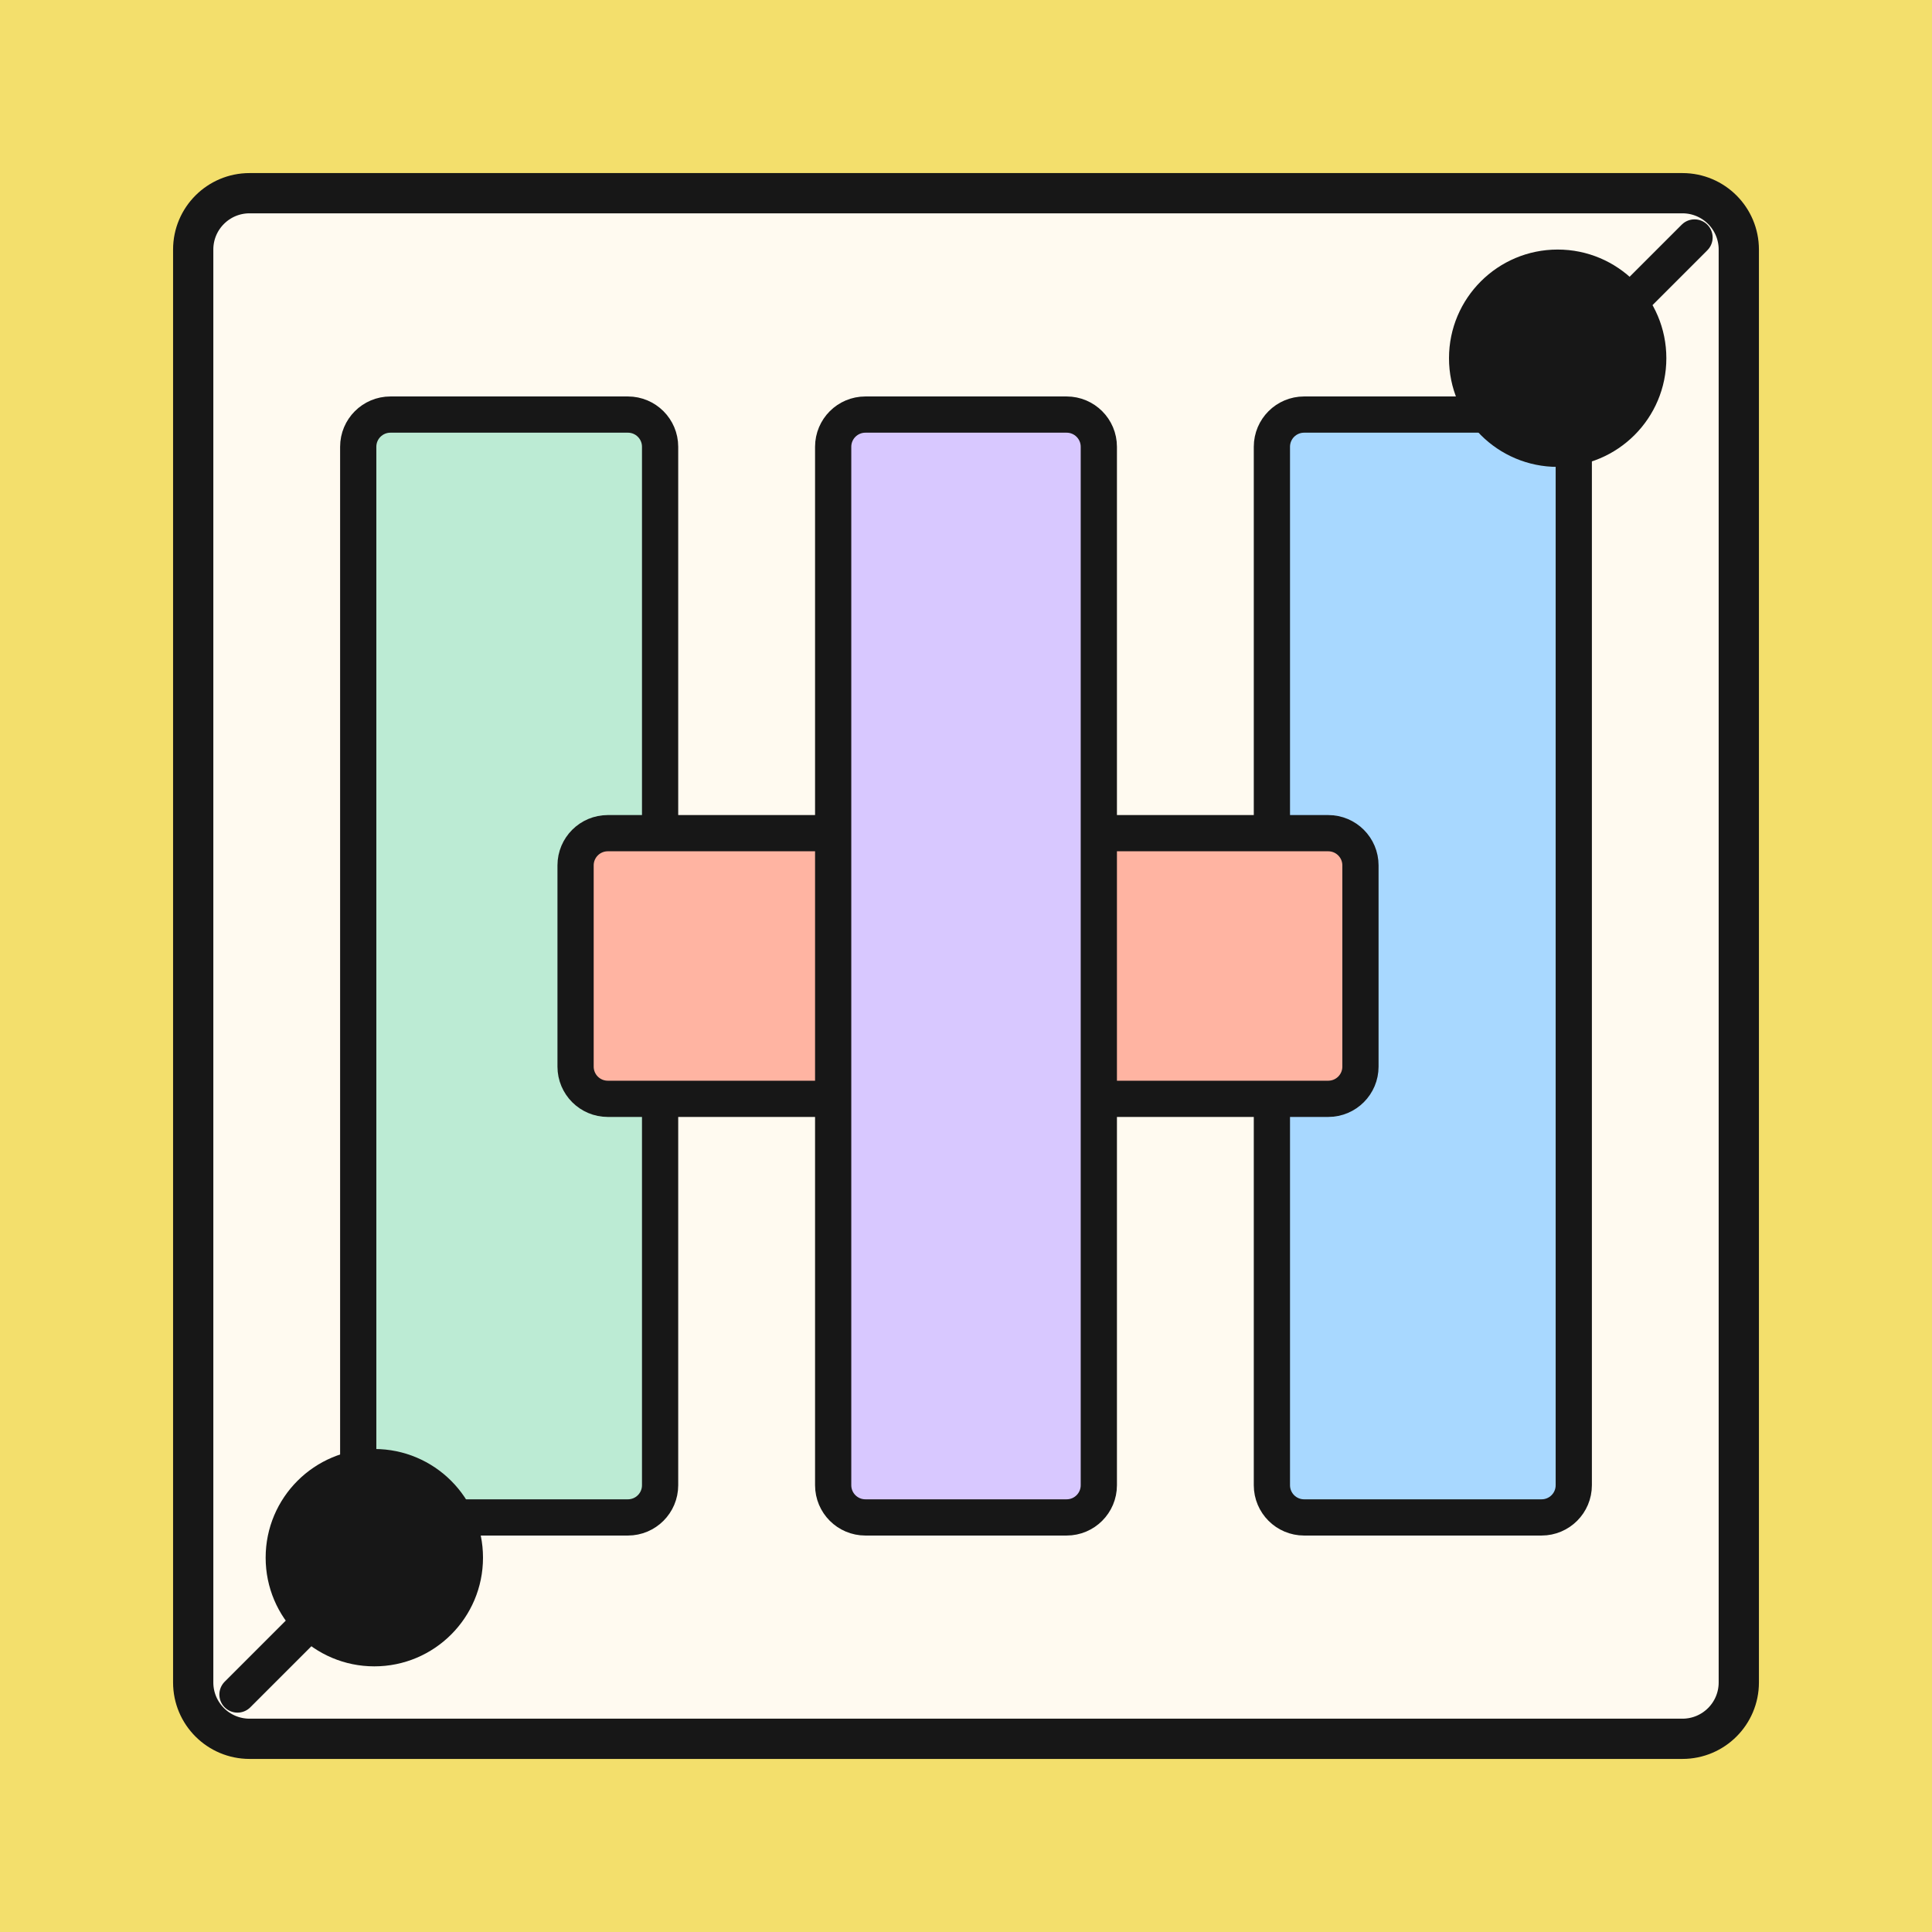
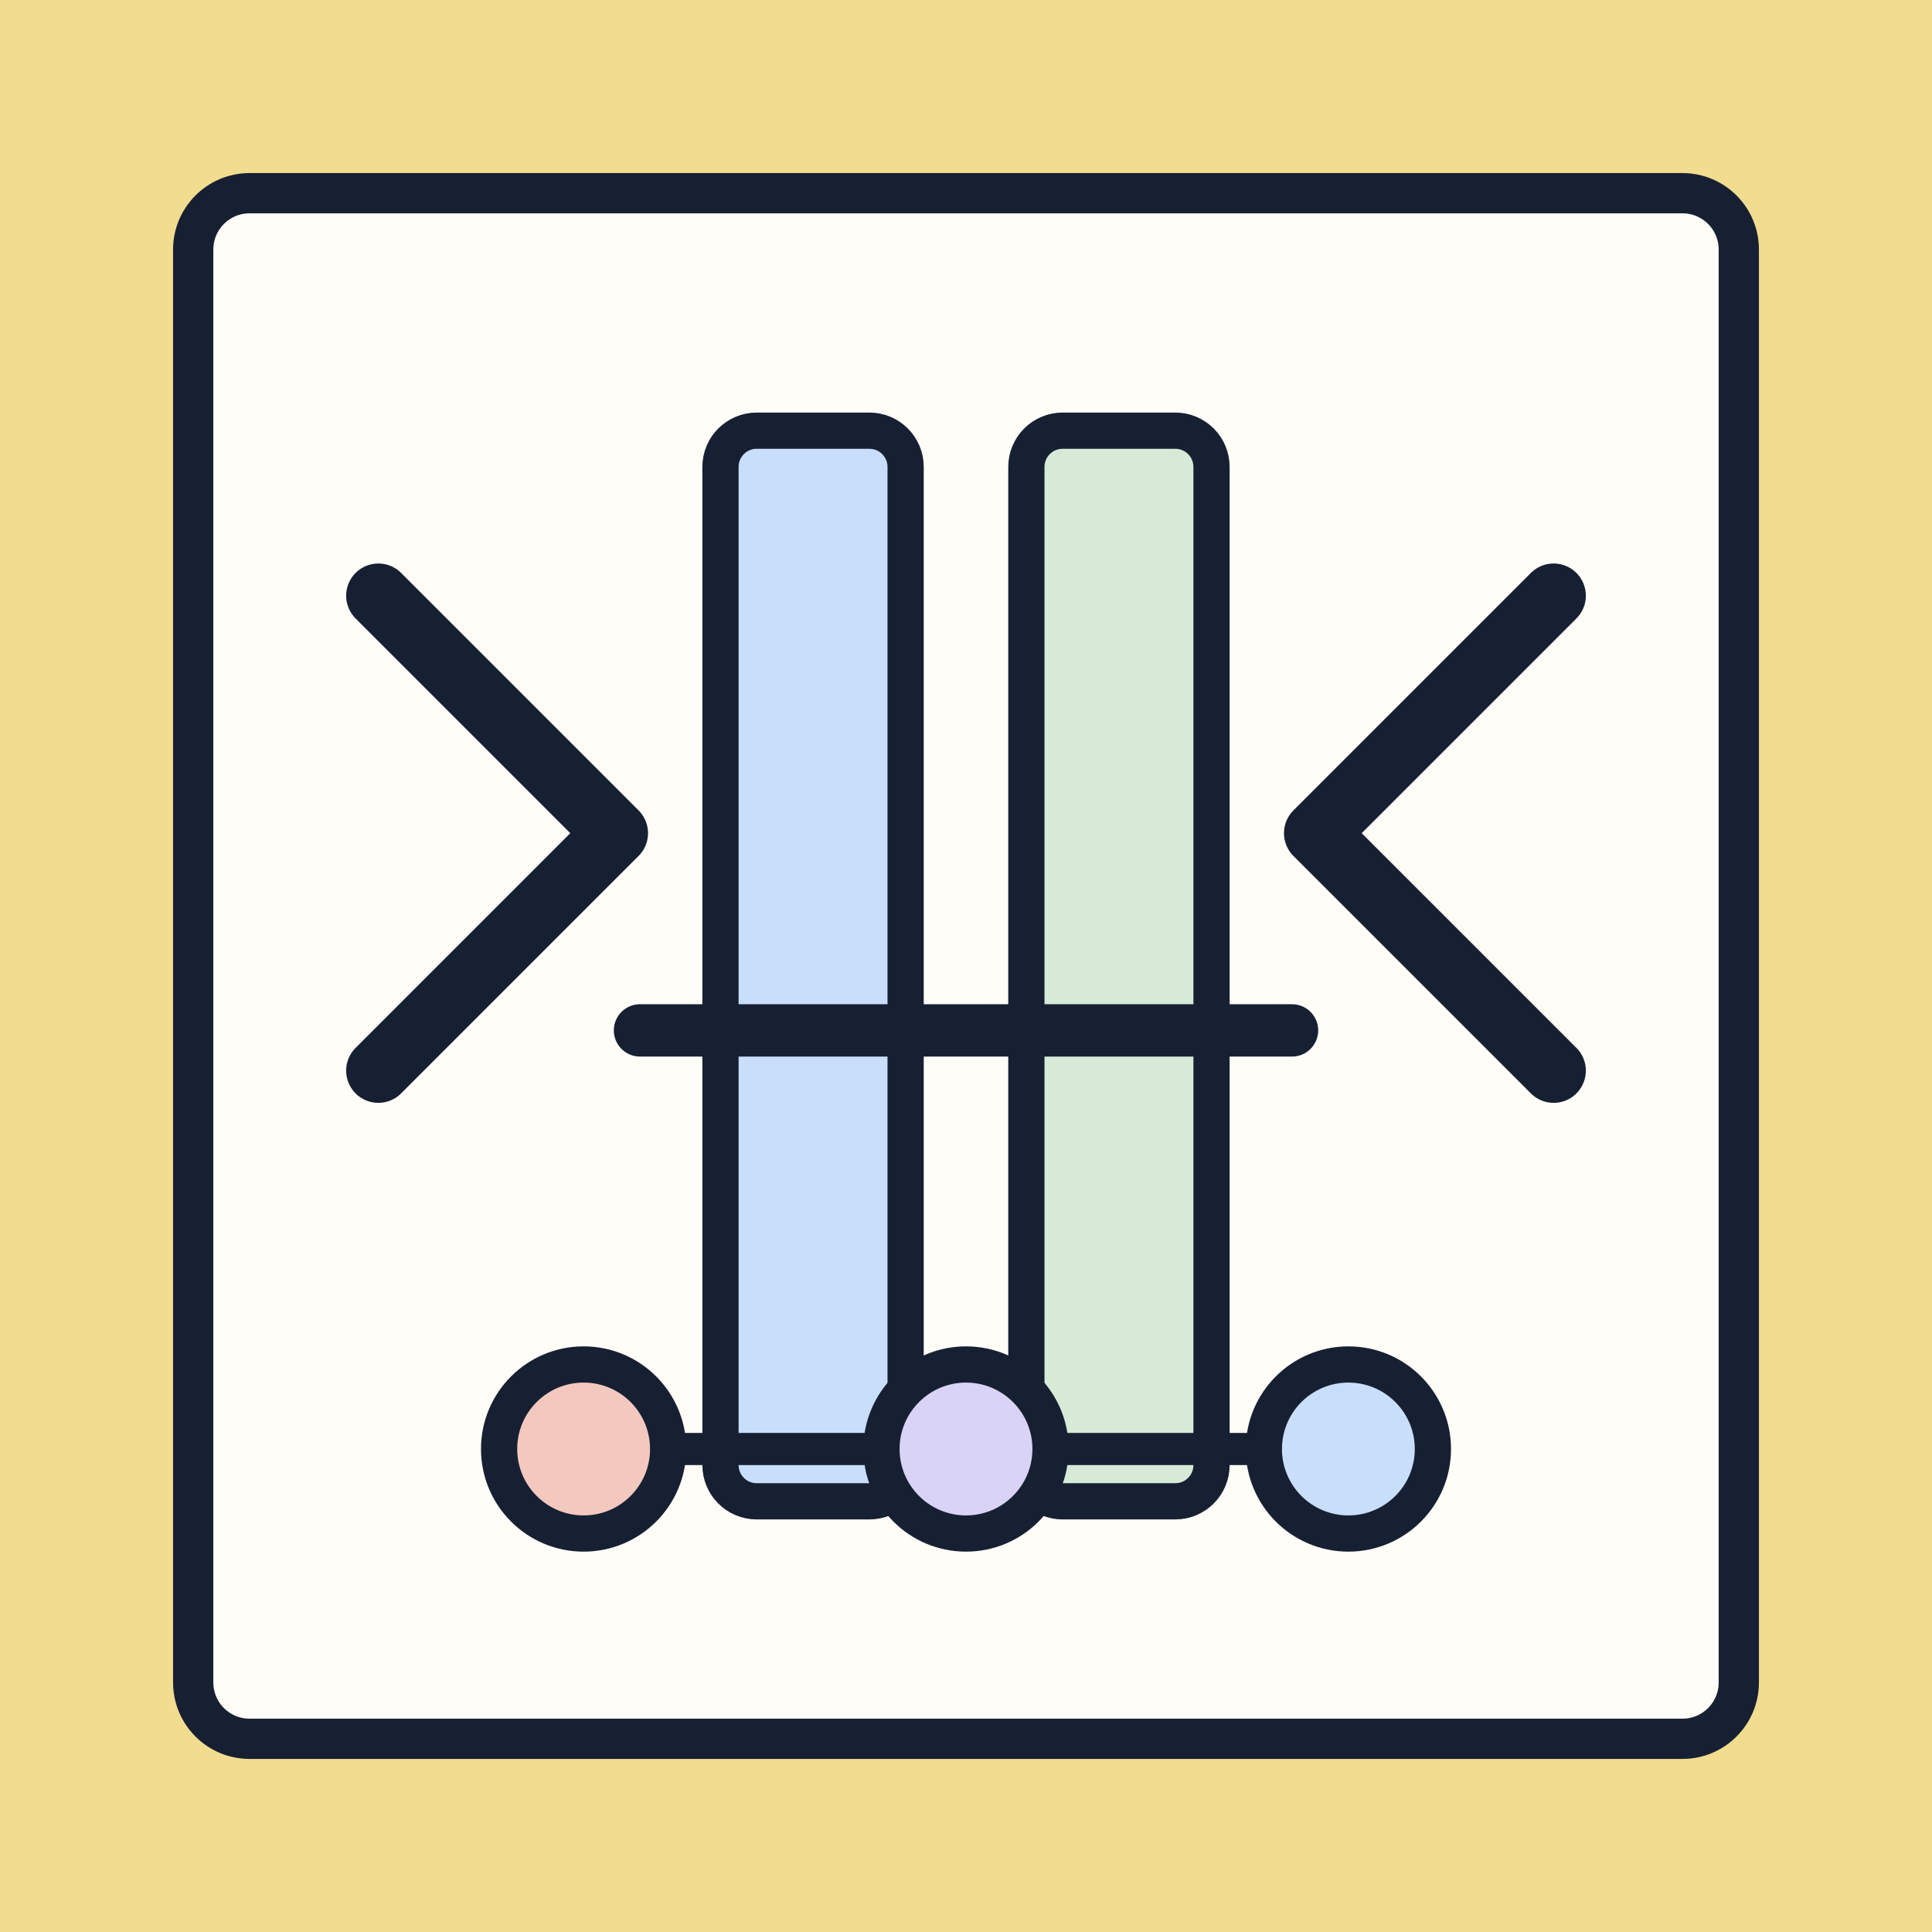
<svg xmlns="http://www.w3.org/2000/svg" width="960" height="960" viewBox="0 0 960 960" fill="none" role="img" aria-labelledby="title desc">
-   <rect width="960" height="960" fill="#F3DF6C" />
-   <rect x="96" y="96" width="768" height="768" rx="28" fill="#FFFAF0" stroke="#171717" stroke-width="20" />
-   <rect x="178" y="206" width="150" height="548" rx="16" fill="#BCEBD4" stroke="#171717" stroke-width="18" />
-   <rect x="632" y="206" width="150" height="548" rx="16" fill="#A8D8FF" stroke="#171717" stroke-width="18" />
-   <rect x="286" y="414" width="390" height="132" rx="16" fill="#FFB4A2" stroke="#171717" stroke-width="18" />
-   <rect x="414" y="206" width="132" height="548" rx="16" fill="#D8C8FF" stroke="#171717" stroke-width="18" />
-   <circle cx="774" cy="178" r="54" fill="#171717" />
-   <circle cx="186" cy="774" r="54" fill="#171717" />
-   <path d="M118 842L196 764" stroke="#171717" stroke-width="18" stroke-linecap="round" />
-   <path d="M842 118L764 196" stroke="#171717" stroke-width="18" stroke-linecap="round" />
+   <rect width="960" height="960" fill="#F1DC8F" />
+   <rect x="96" y="96" width="768" height="768" rx="28" fill="#FFFDF7" stroke="#172033" stroke-width="20" />
+   <path d="M188 296L306 414L188 532" stroke="#172033" stroke-width="32" stroke-linecap="round" stroke-linejoin="round" />
+   <path d="M772 296L654 414L772 532" stroke="#172033" stroke-width="32" stroke-linecap="round" stroke-linejoin="round" />
+   <rect x="358" y="214" width="92" height="532" rx="18" fill="#C9DEFB" stroke="#172033" stroke-width="18" />
+   <rect x="510" y="214" width="92" height="532" rx="18" fill="#D7EAD7" stroke="#172033" stroke-width="18" />
+   <path d="M318 512H642" stroke="#172033" stroke-width="26" stroke-linecap="round" />
+   <circle cx="290" cy="720" r="42" fill="#F3C9BF" stroke="#172033" stroke-width="18" />
+   <circle cx="480" cy="720" r="42" fill="#D9D3F5" stroke="#172033" stroke-width="18" />
+   <circle cx="670" cy="720" r="42" fill="#C9DEFB" stroke="#172033" stroke-width="18" />
+   <path d="M332 720H438M522 720H628" stroke="#172033" stroke-width="16" stroke-linecap="round" />
</svg>
